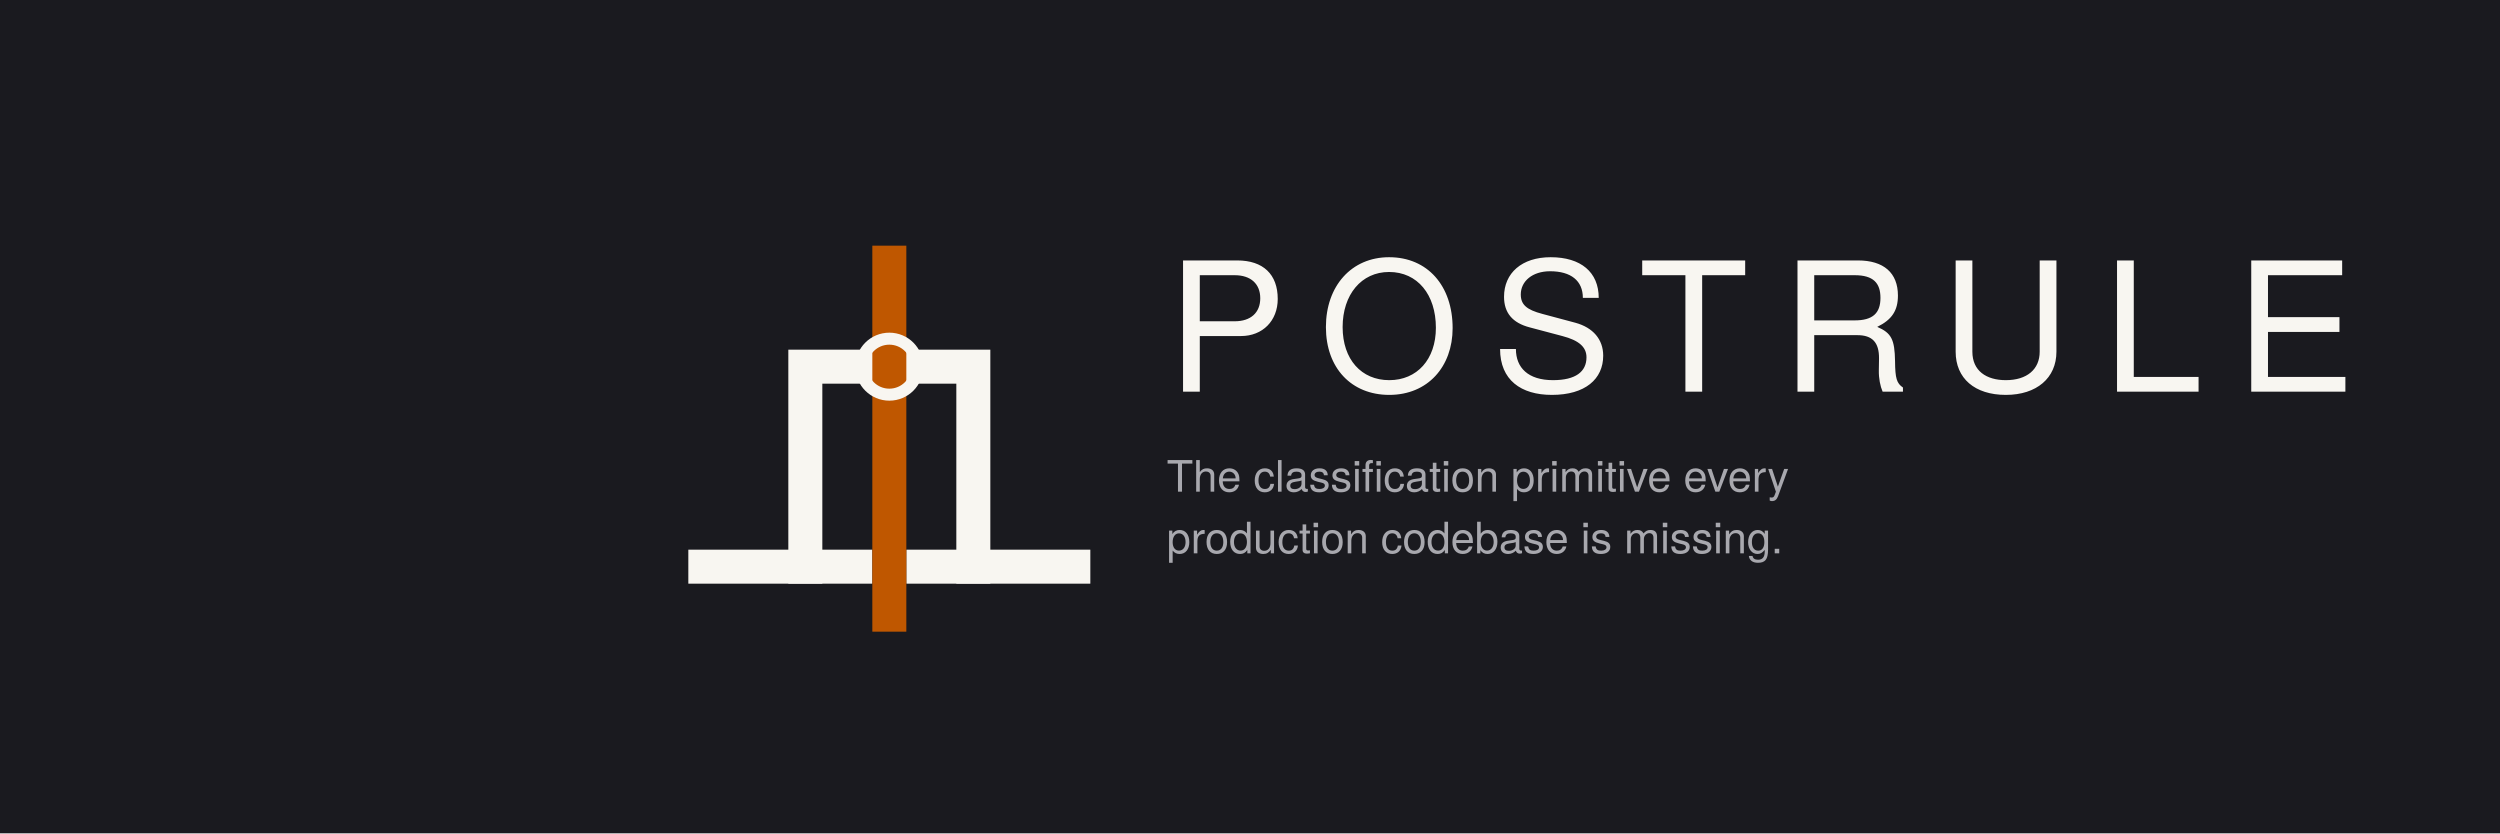
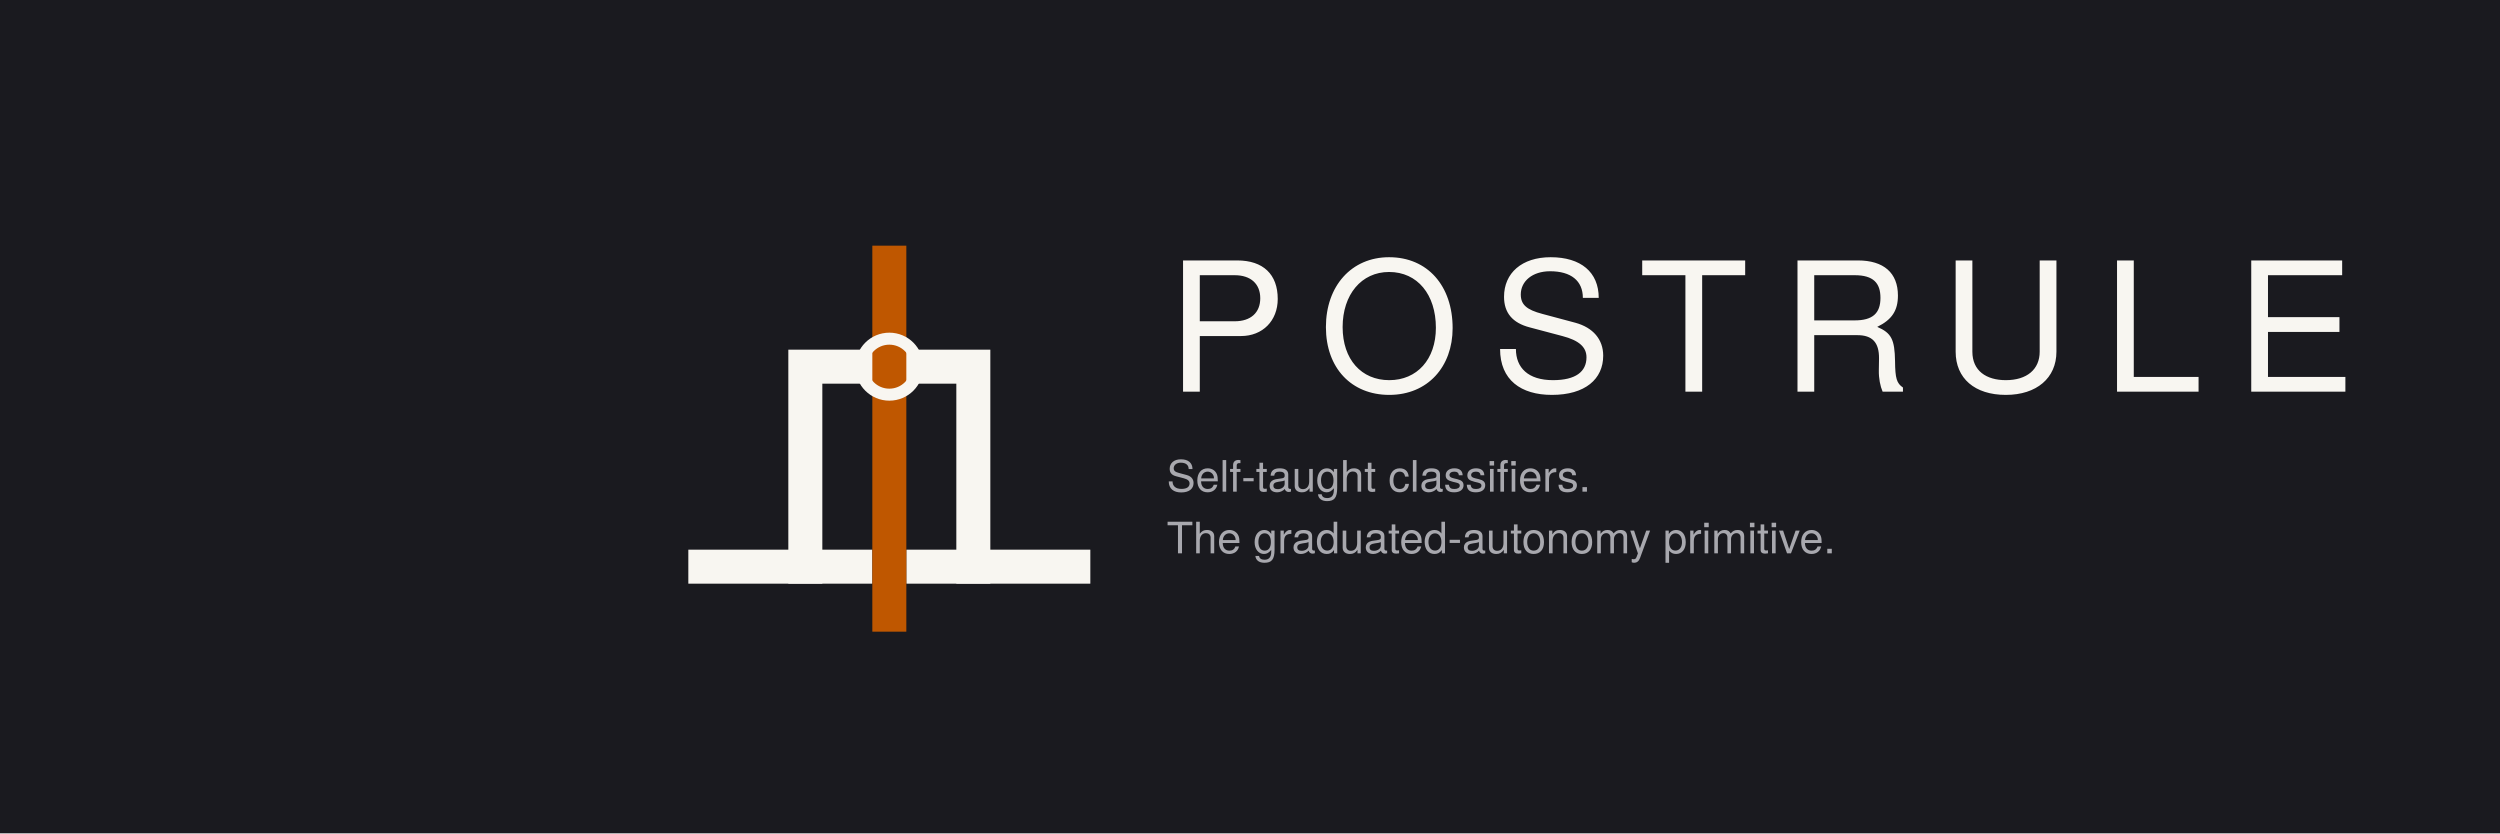
<svg xmlns="http://www.w3.org/2000/svg" viewBox="0 0 1500 500">
  <rect width="1500" height="500" fill="#1a1a1f" />
  <g transform="translate(380, 100) scale(0.6)">
    <line x1="72" y1="400" x2="222" y2="400" stroke="#f8f6f1" stroke-width="34" stroke-linecap="square" />
    <line x1="290" y1="400" x2="440" y2="400" stroke="#f8f6f1" stroke-width="34" stroke-linecap="square" />
    <polyline points="172,400 172,200 340,200 340,400" fill="none" stroke="#f8f6f1" stroke-width="34" stroke-linecap="square" stroke-linejoin="miter" />
    <line x1="256" y1="448" x2="256" y2="96" stroke="#BF5700" stroke-width="34" stroke-linecap="square" />
    <circle cx="256" cy="200" r="28" fill="none" stroke="#f8f6f1" stroke-width="12" />
  </g>
  <text x="700" y="235" font-family="'Space Grotesk', 'Helvetica Neue', sans-serif" font-weight="500" font-size="108" letter-spacing="19.4" fill="#f8f6f1">POSTRULE</text>
-   <text x="700" y="295" font-family="'Space Grotesk', 'Helvetica Neue', sans-serif" font-weight="400" font-size="26" fill="#a8a8ae">The classification primitive every</text>
-   <text x="700" y="332" font-family="'Space Grotesk', 'Helvetica Neue', sans-serif" font-weight="400" font-size="26" fill="#a8a8ae">production codebase is missing.</text>
+   <text x="700" y="295" font-family="'Space Grotesk', 'Helvetica Neue', sans-serif" font-weight="400" font-size="26" fill="#a8a8ae">Self-taught classifiers.</text>
+   <text x="700" y="332" font-family="'Space Grotesk', 'Helvetica Neue', sans-serif" font-weight="400" font-size="26" fill="#a8a8ae">The graduated-autonomy primitive.</text>
</svg>
